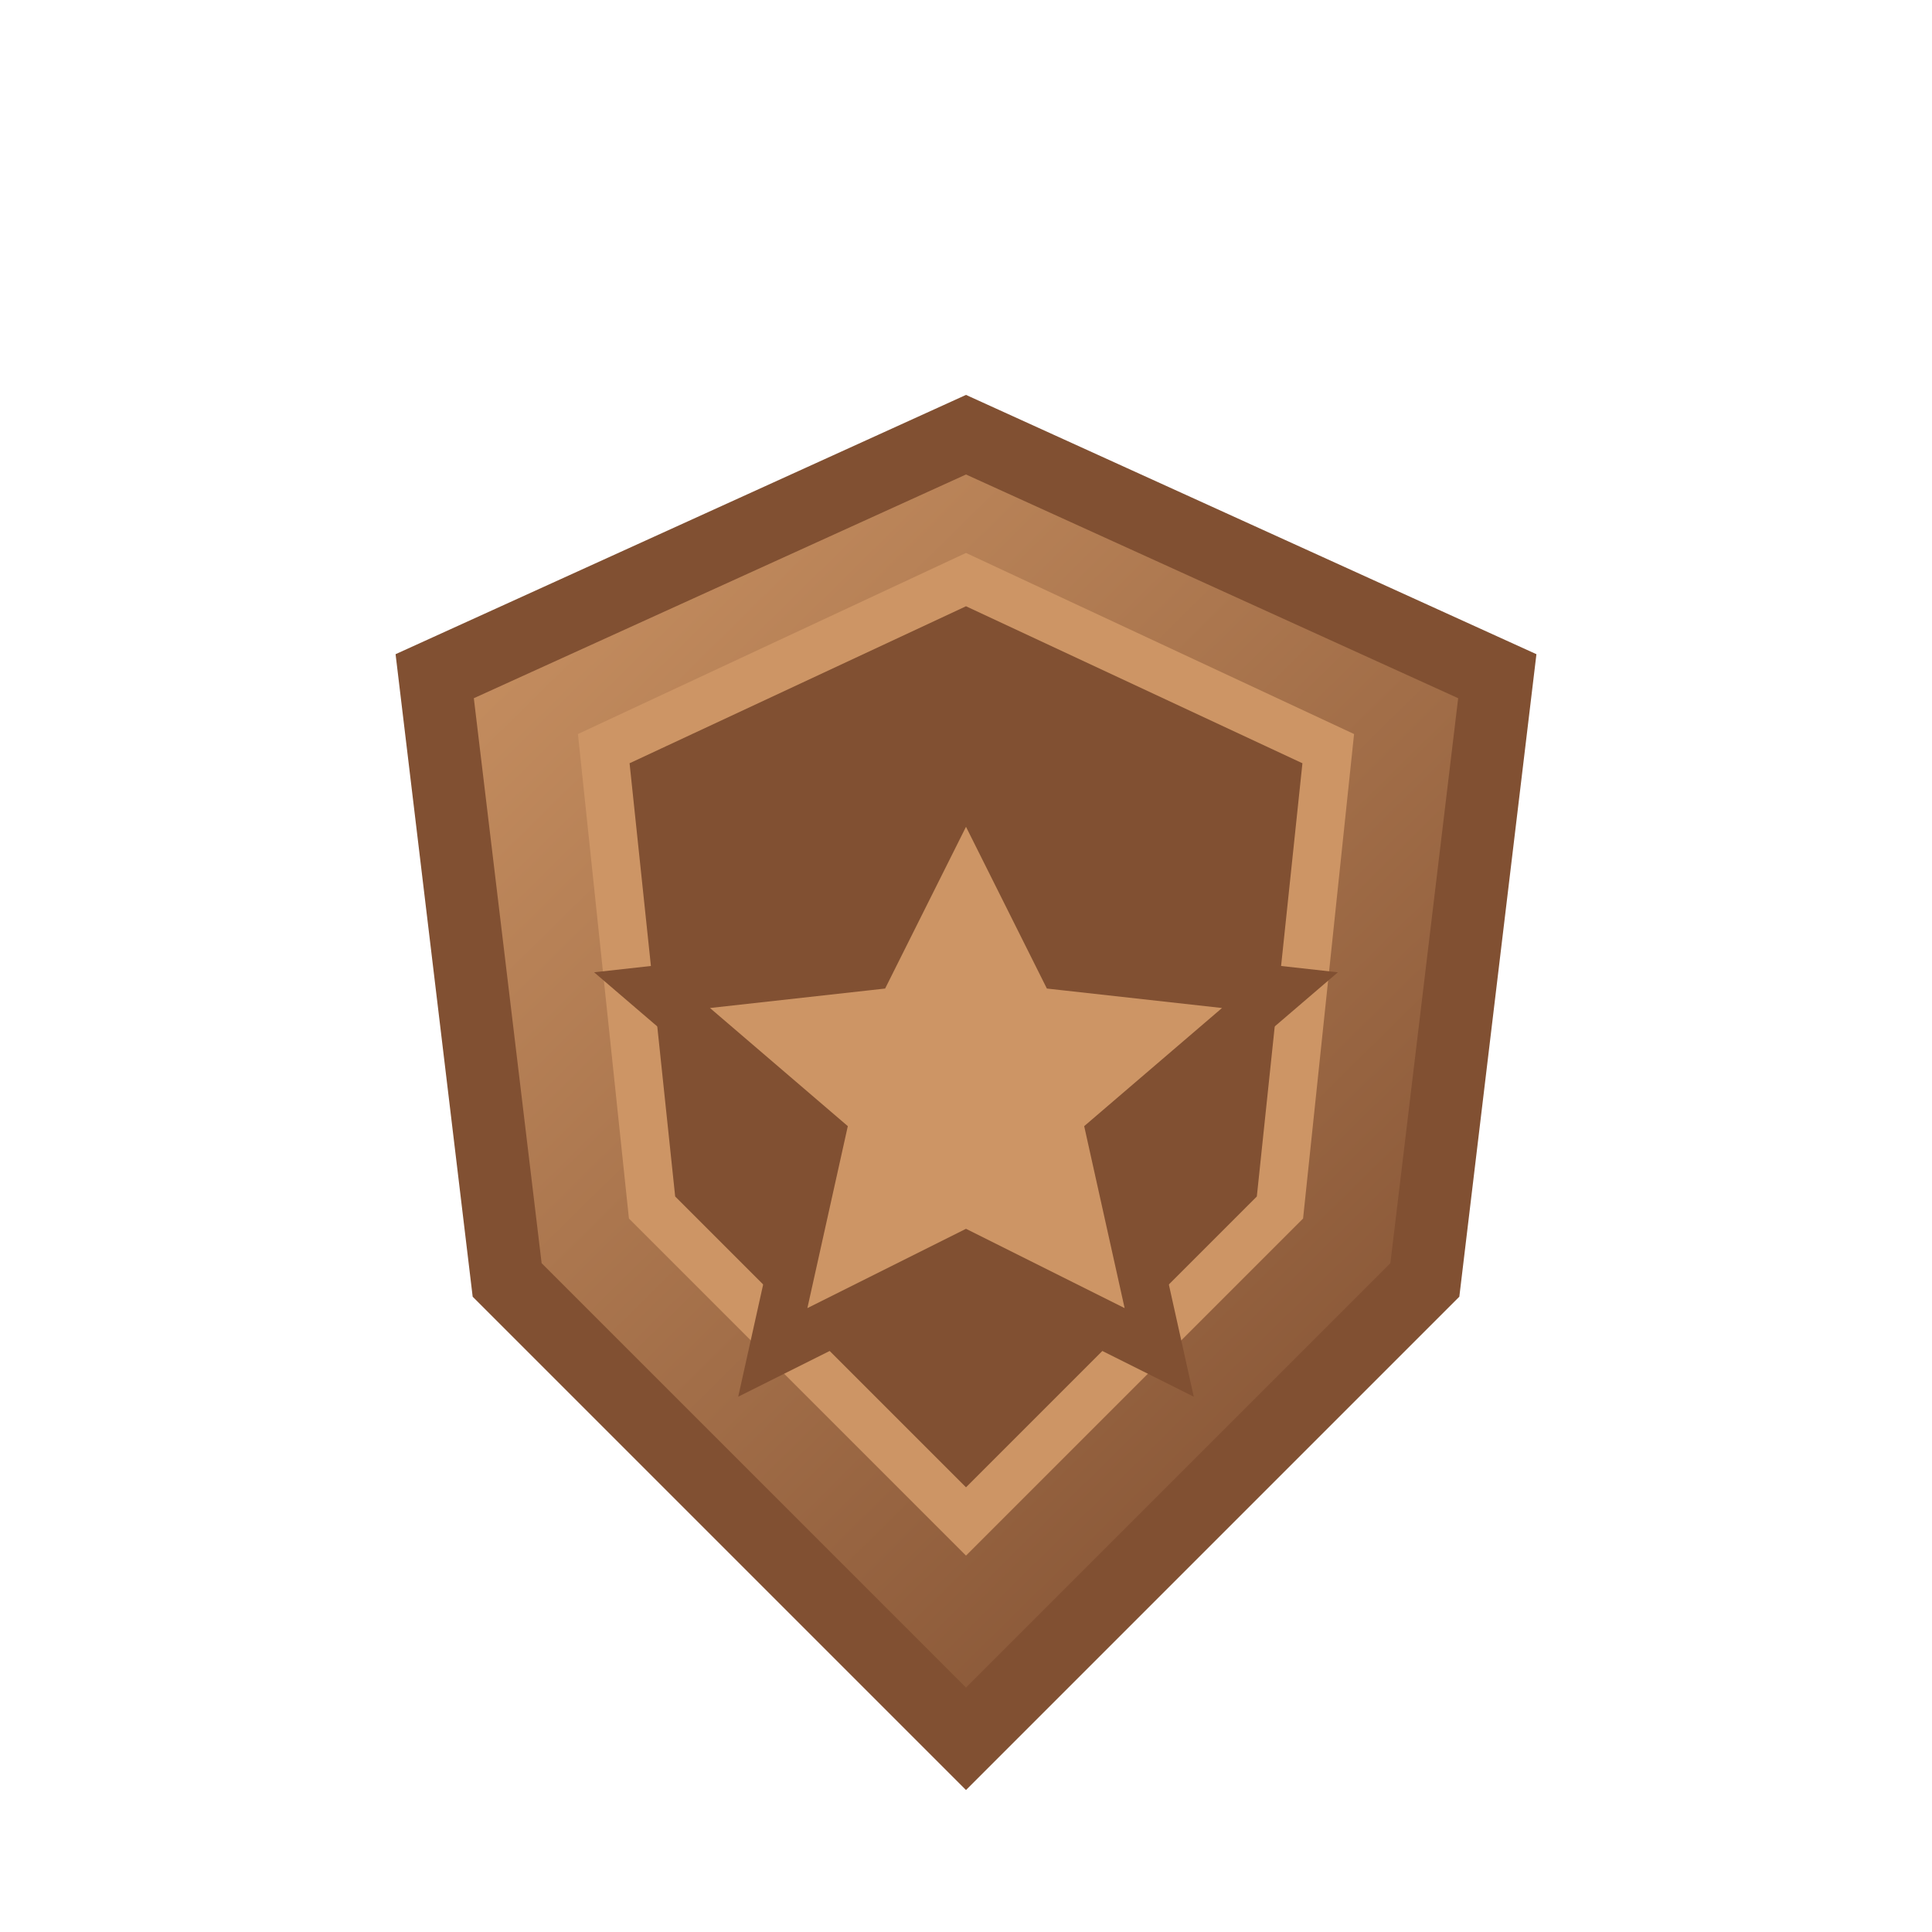
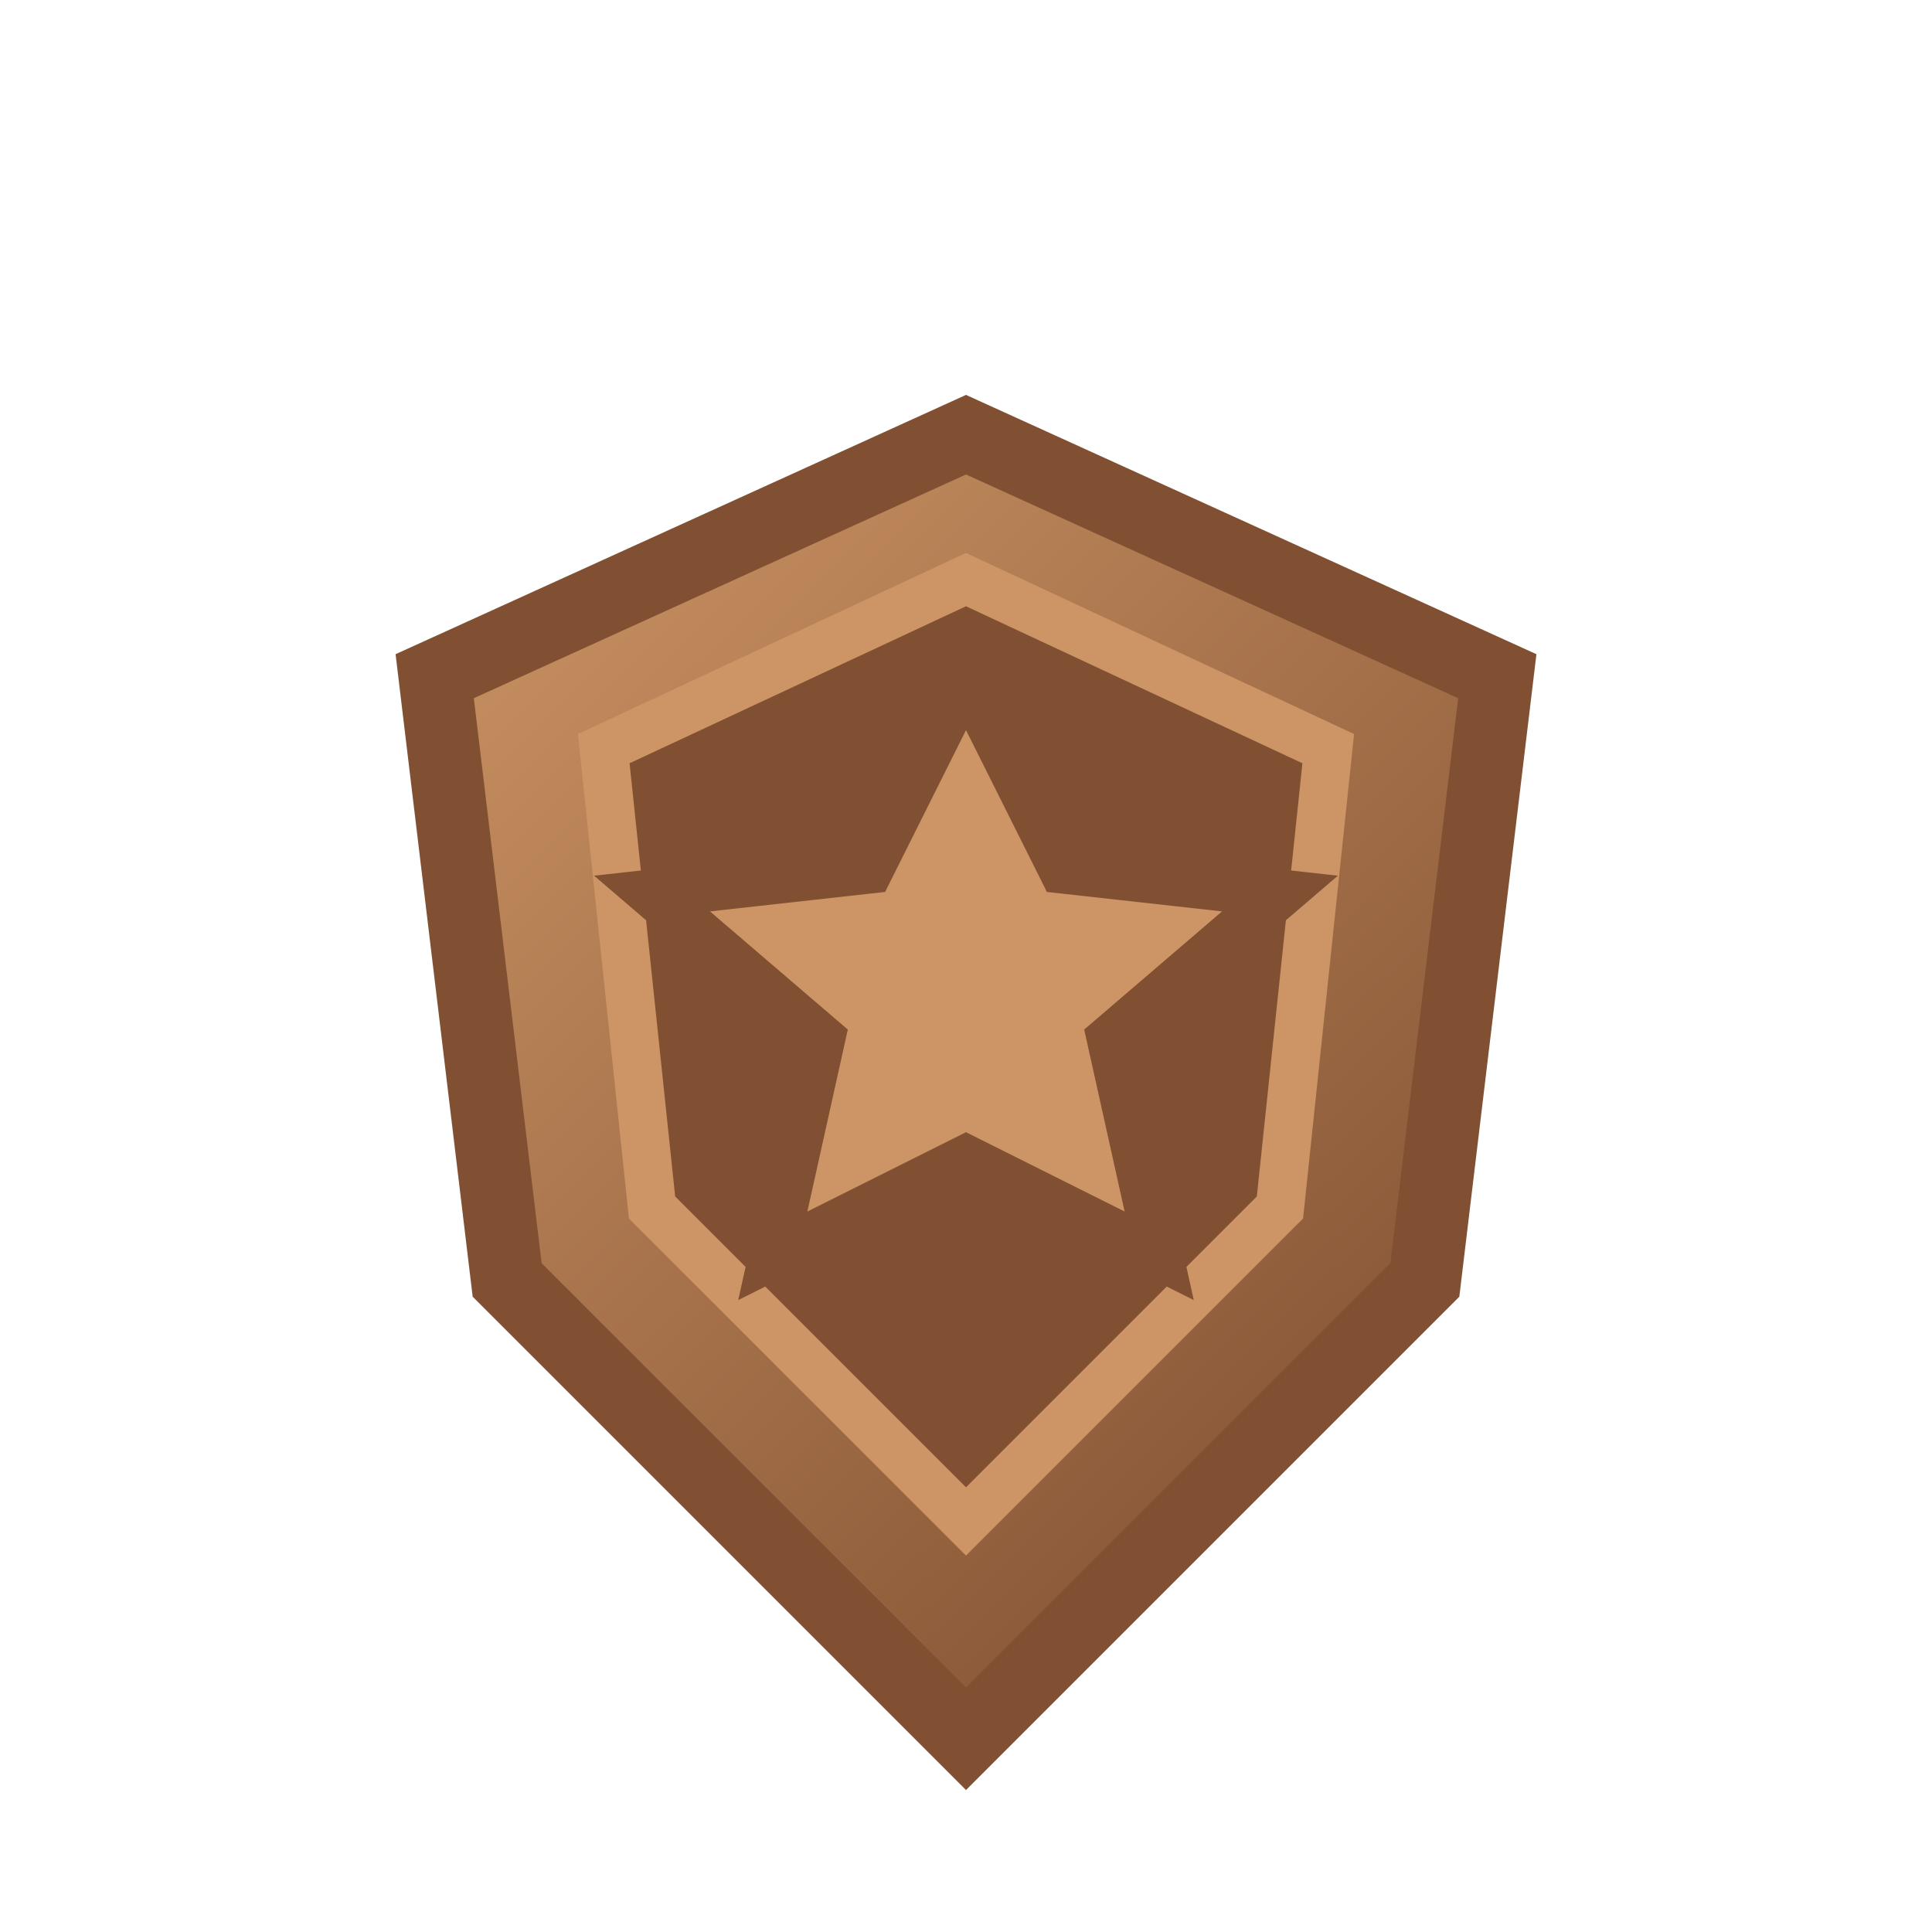
<svg xmlns="http://www.w3.org/2000/svg" viewBox="0 0 80 80">
  <defs>
    <linearGradient id="metal" x2="0.8" y2="1">
      <stop stop-color="#cd9565" />
      <stop offset="1" stop-color="#815032" />
    </linearGradient>
  </defs>
  <path d="M40 18 62 28 59 53 40 72 21 53 18 28Z" fill="url(#metal)" stroke="#815032" stroke-width="3" />
  <path d="M40 24 55 31 53 50 40 63 27 50 25 31Z" fill="#815032" stroke="#cd9565" stroke-width="2" />
-   <path d="m40 32 4 8 9 1-7 6 2 9-8-4-8 4 2-9-7-6 9-1Z" fill="#cd9565" stroke="#815032" stroke-width="2" />
+   <path transform="translate(0 -4)" d="m40 32 4 8 9 1-7 6 2 9-8-4-8 4 2-9-7-6 9-1Z" fill="#cd9565" stroke="#815032" stroke-width="2" />
</svg>
